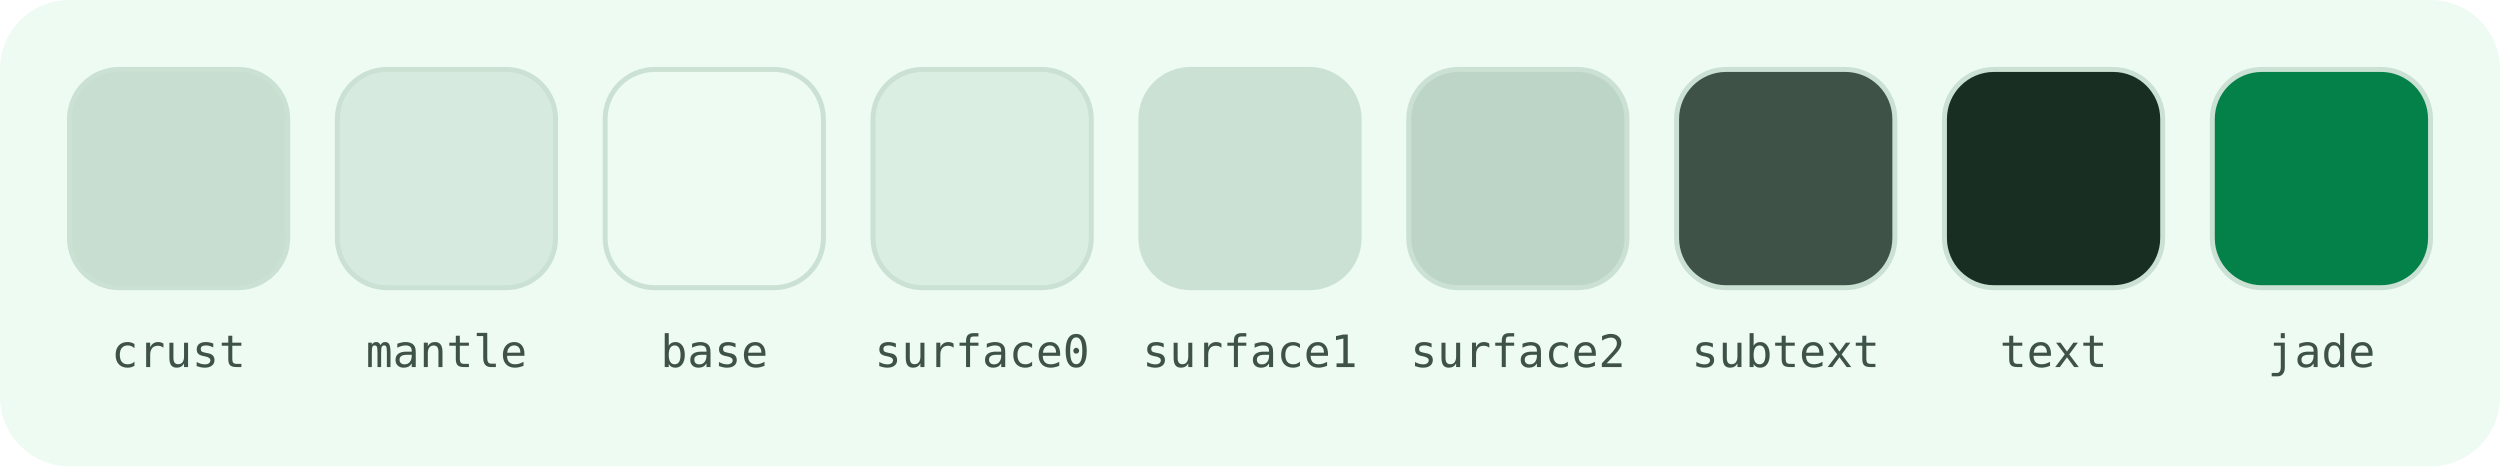
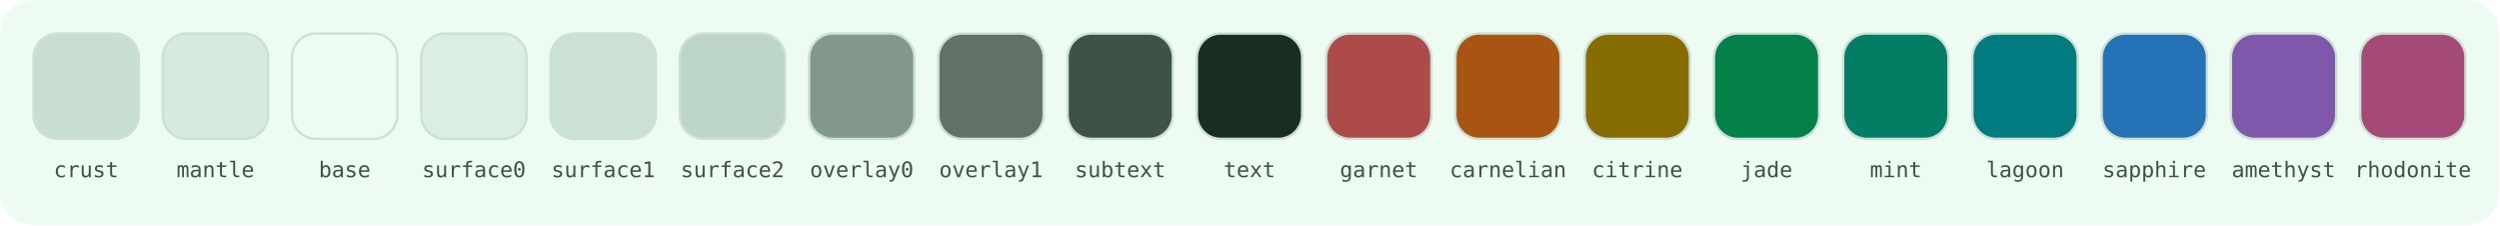
- <svg xmlns="http://www.w3.org/2000/svg" width="504" height="94" viewBox="0 0 504 94">
+ <svg xmlns="http://www.w3.org/2000/svg" width="1044" height="94" viewBox="0 0 1044 94">
  <rect width="100%" height="100%" rx="14" fill="#edfbf3" />
  <rect x="14" y="14" width="44" height="44" rx="10" fill="#c7ded1" stroke="#cbe1d4" stroke-width="1" />
  <text x="36" y="74" text-anchor="middle" font-family="ui-monospace, SFMono-Regular, Menlo, monospace" font-size="9" fill="#3f5247">crust</text>
  <rect x="68" y="14" width="44" height="44" rx="10" fill="#d7eadf" stroke="#cbe1d4" stroke-width="1" />
  <text x="90" y="74" text-anchor="middle" font-family="ui-monospace, SFMono-Regular, Menlo, monospace" font-size="9" fill="#3f5247">mantle</text>
  <rect x="122" y="14" width="44" height="44" rx="10" fill="#edfbf3" stroke="#cbe1d4" stroke-width="1" />
  <text x="144" y="74" text-anchor="middle" font-family="ui-monospace, SFMono-Regular, Menlo, monospace" font-size="9" fill="#3f5247">base</text>
  <rect x="176" y="14" width="44" height="44" rx="10" fill="#daeee2" stroke="#cbe1d4" stroke-width="1" />
  <text x="198" y="74" text-anchor="middle" font-family="ui-monospace, SFMono-Regular, Menlo, monospace" font-size="9" fill="#3f5247">surface0</text>
  <rect x="230" y="14" width="44" height="44" rx="10" fill="#cbe1d4" stroke="#cbe1d4" stroke-width="1" />
  <text x="252" y="74" text-anchor="middle" font-family="ui-monospace, SFMono-Regular, Menlo, monospace" font-size="9" fill="#3f5247">surface1</text>
  <rect x="284" y="14" width="44" height="44" rx="10" fill="#bdd5c7" stroke="#cbe1d4" stroke-width="1" />
  <text x="306" y="74" text-anchor="middle" font-family="ui-monospace, SFMono-Regular, Menlo, monospace" font-size="9" fill="#3f5247">surface2</text>
-   <rect x="338" y="14" width="44" height="44" rx="10" fill="#3f5247" stroke="#cbe1d4" stroke-width="1" />
-   <text x="360" y="74" text-anchor="middle" font-family="ui-monospace, SFMono-Regular, Menlo, monospace" font-size="9" fill="#3f5247">subtext</text>
-   <rect x="392" y="14" width="44" height="44" rx="10" fill="#192e23" stroke="#cbe1d4" stroke-width="1" />
-   <text x="414" y="74" text-anchor="middle" font-family="ui-monospace, SFMono-Regular, Menlo, monospace" font-size="9" fill="#3f5247">text</text>
-   <rect x="446" y="14" width="44" height="44" rx="10" fill="#048149" stroke="#cbe1d4" stroke-width="1" />
-   <text x="468" y="74" text-anchor="middle" font-family="ui-monospace, SFMono-Regular, Menlo, monospace" font-size="9" fill="#3f5247">jade</text>
+   <rect x="338" y="14" width="44" height="44" rx="10" fill="#83988c" stroke="#cbe1d4" stroke-width="1" />
+   <text x="360" y="74" text-anchor="middle" font-family="ui-monospace, SFMono-Regular, Menlo, monospace" font-size="9" fill="#3f5247">overlay0</text>
+   <rect x="392" y="14" width="44" height="44" rx="10" fill="#607268" stroke="#cbe1d4" stroke-width="1" />
+   <text x="414" y="74" text-anchor="middle" font-family="ui-monospace, SFMono-Regular, Menlo, monospace" font-size="9" fill="#3f5247">overlay1</text>
+   <rect x="446" y="14" width="44" height="44" rx="10" fill="#3f5247" stroke="#cbe1d4" stroke-width="1" />
+   <text x="468" y="74" text-anchor="middle" font-family="ui-monospace, SFMono-Regular, Menlo, monospace" font-size="9" fill="#3f5247">subtext</text>
+   <rect x="500" y="14" width="44" height="44" rx="10" fill="#192e23" stroke="#cbe1d4" stroke-width="1" />
+   <text x="522" y="74" text-anchor="middle" font-family="ui-monospace, SFMono-Regular, Menlo, monospace" font-size="9" fill="#3f5247">text</text>
+   <rect x="554" y="14" width="44" height="44" rx="10" fill="#ad4b4b" stroke="#cbe1d4" stroke-width="1" />
+   <text x="576" y="74" text-anchor="middle" font-family="ui-monospace, SFMono-Regular, Menlo, monospace" font-size="9" fill="#3f5247">garnet</text>
+   <rect x="608" y="14" width="44" height="44" rx="10" fill="#a85514" stroke="#cbe1d4" stroke-width="1" />
+   <text x="630" y="74" text-anchor="middle" font-family="ui-monospace, SFMono-Regular, Menlo, monospace" font-size="9" fill="#3f5247">carnelian</text>
+   <rect x="662" y="14" width="44" height="44" rx="10" fill="#866c02" stroke="#cbe1d4" stroke-width="1" />
+   <text x="684" y="74" text-anchor="middle" font-family="ui-monospace, SFMono-Regular, Menlo, monospace" font-size="9" fill="#3f5247">citrine</text>
+   <rect x="716" y="14" width="44" height="44" rx="10" fill="#048149" stroke="#cbe1d4" stroke-width="1" />
+   <text x="738" y="74" text-anchor="middle" font-family="ui-monospace, SFMono-Regular, Menlo, monospace" font-size="9" fill="#3f5247">jade</text>
+   <rect x="770" y="14" width="44" height="44" rx="10" fill="#037e65" stroke="#cbe1d4" stroke-width="1" />
+   <text x="792" y="74" text-anchor="middle" font-family="ui-monospace, SFMono-Regular, Menlo, monospace" font-size="9" fill="#3f5247">mint</text>
+   <rect x="824" y="14" width="44" height="44" rx="10" fill="#017b80" stroke="#cbe1d4" stroke-width="1" />
+   <text x="846" y="74" text-anchor="middle" font-family="ui-monospace, SFMono-Regular, Menlo, monospace" font-size="9" fill="#3f5247">lagoon</text>
+   <rect x="878" y="14" width="44" height="44" rx="10" fill="#2672b7" stroke="#cbe1d4" stroke-width="1" />
+   <text x="900" y="74" text-anchor="middle" font-family="ui-monospace, SFMono-Regular, Menlo, monospace" font-size="9" fill="#3f5247">sapphire</text>
+   <rect x="932" y="14" width="44" height="44" rx="10" fill="#8058ab" stroke="#cbe1d4" stroke-width="1" />
+   <text x="954" y="74" text-anchor="middle" font-family="ui-monospace, SFMono-Regular, Menlo, monospace" font-size="9" fill="#3f5247">amethyst</text>
+   <rect x="986" y="14" width="44" height="44" rx="10" fill="#a54a77" stroke="#cbe1d4" stroke-width="1" />
+   <text x="1008" y="74" text-anchor="middle" font-family="ui-monospace, SFMono-Regular, Menlo, monospace" font-size="9" fill="#3f5247">rhodonite</text>
</svg>
